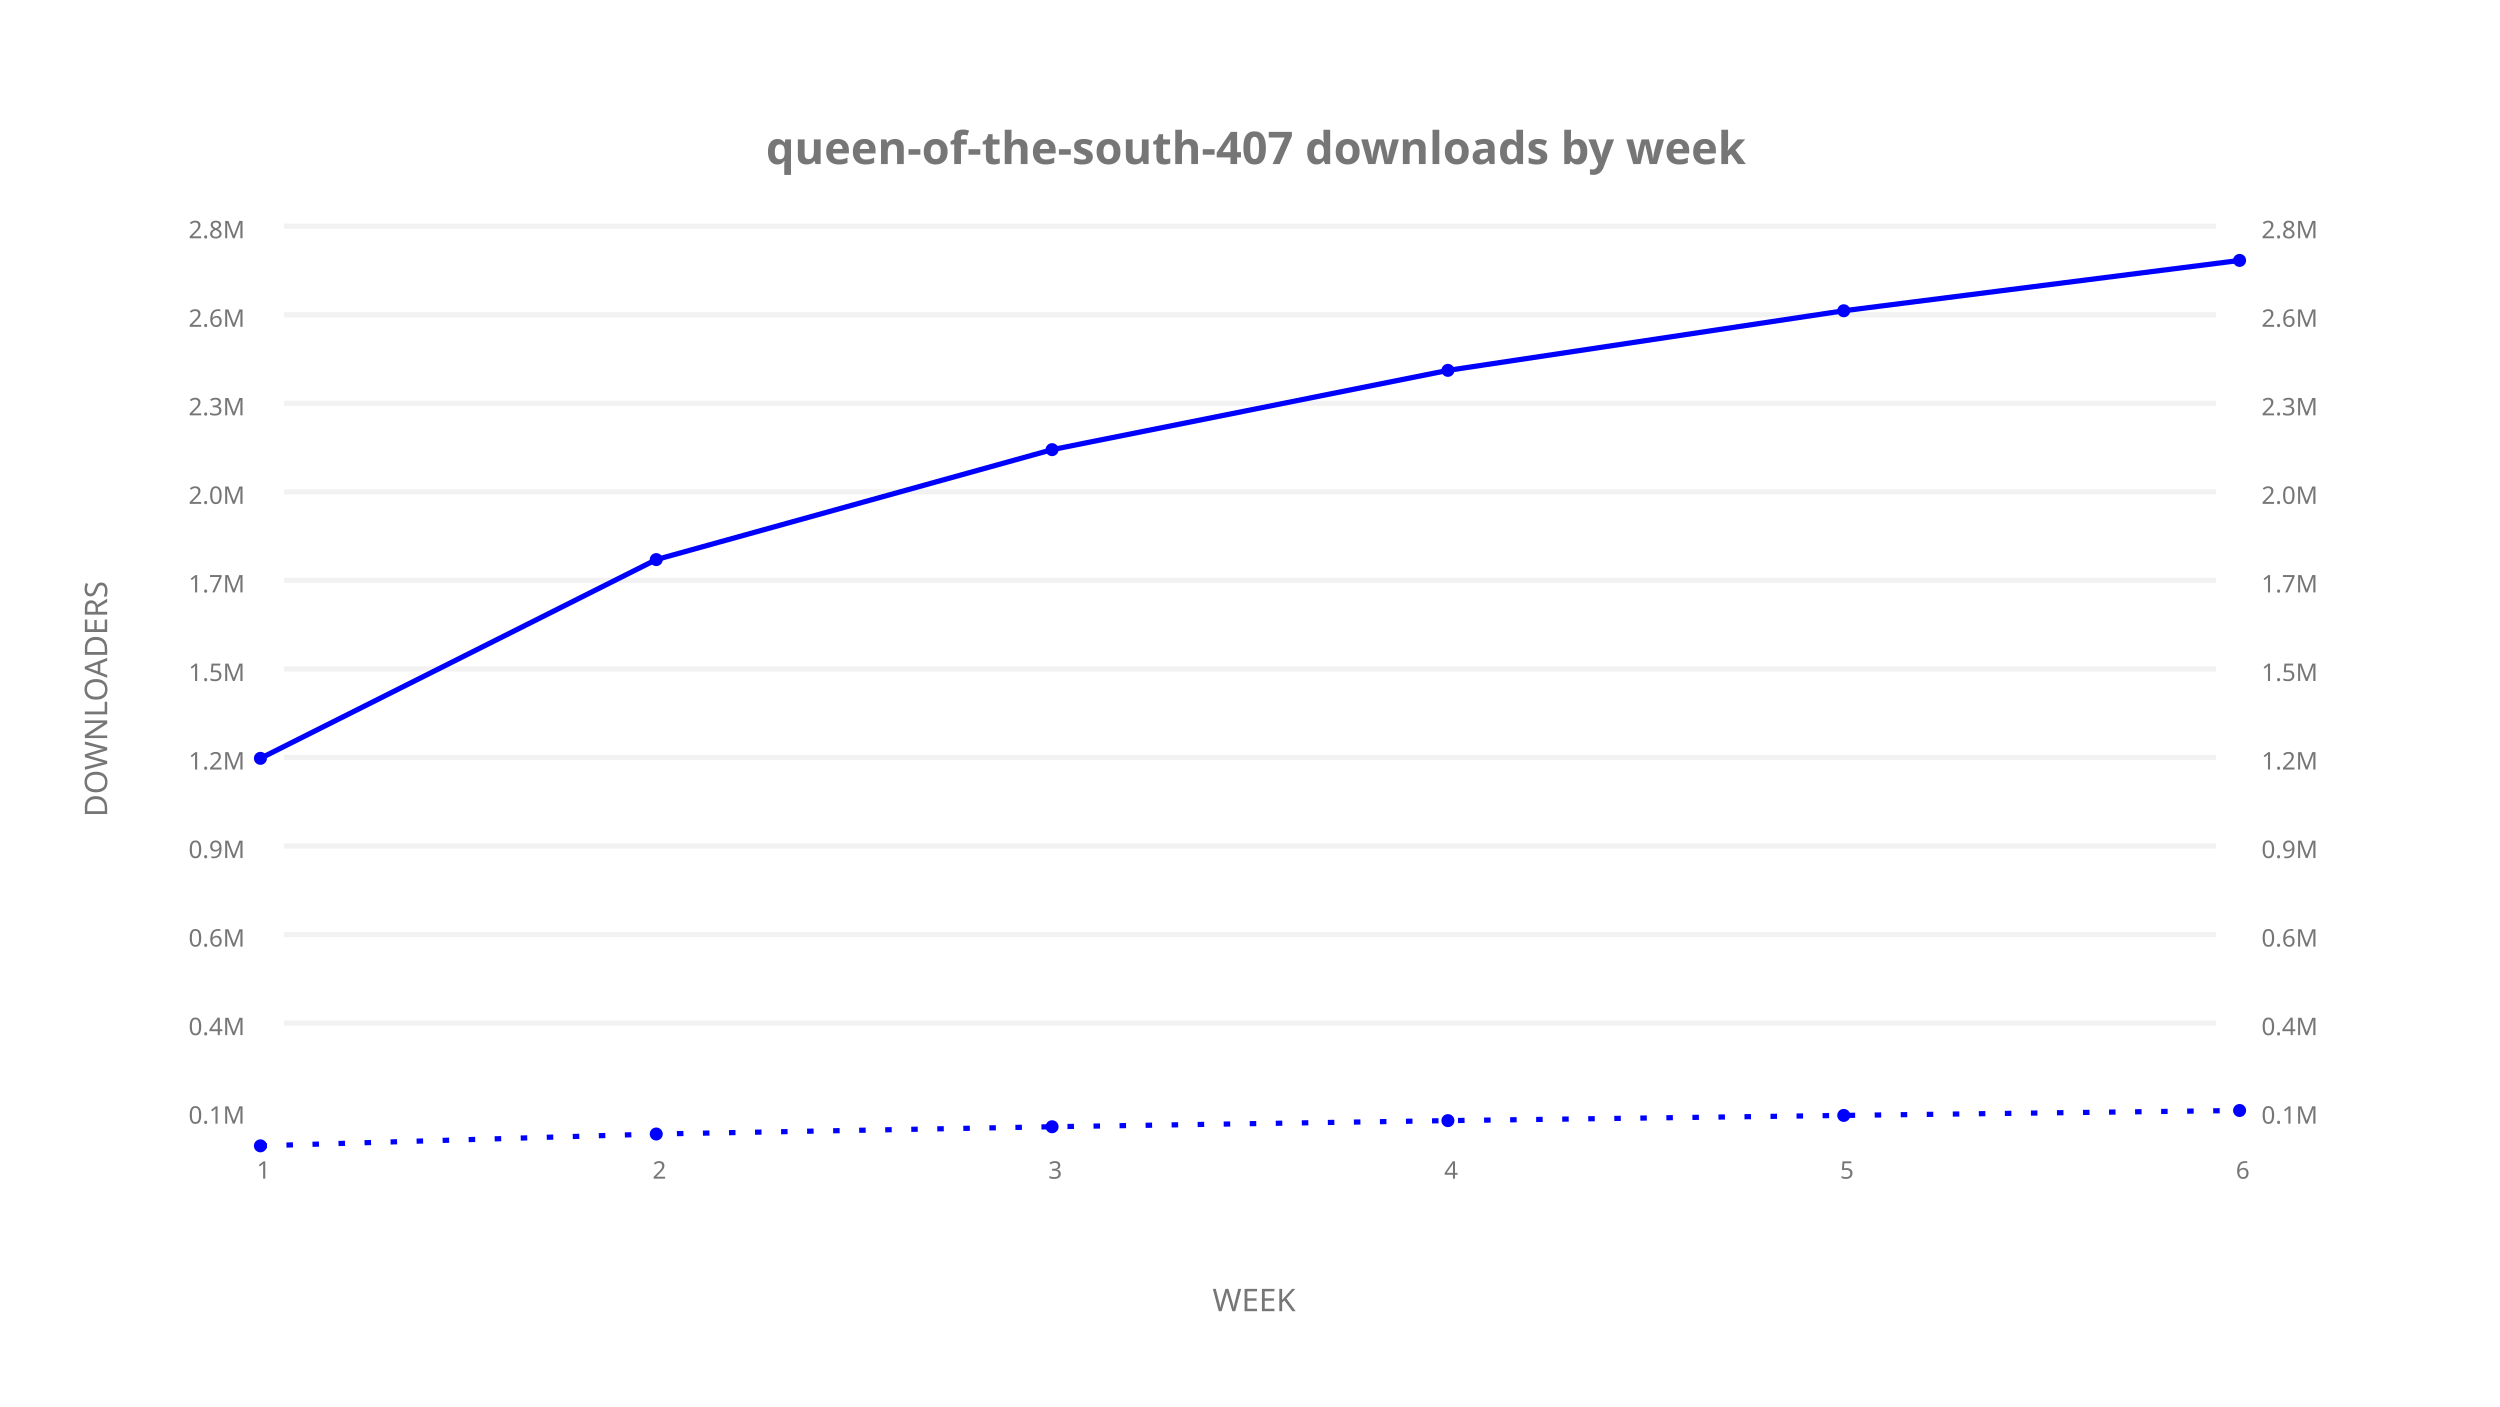
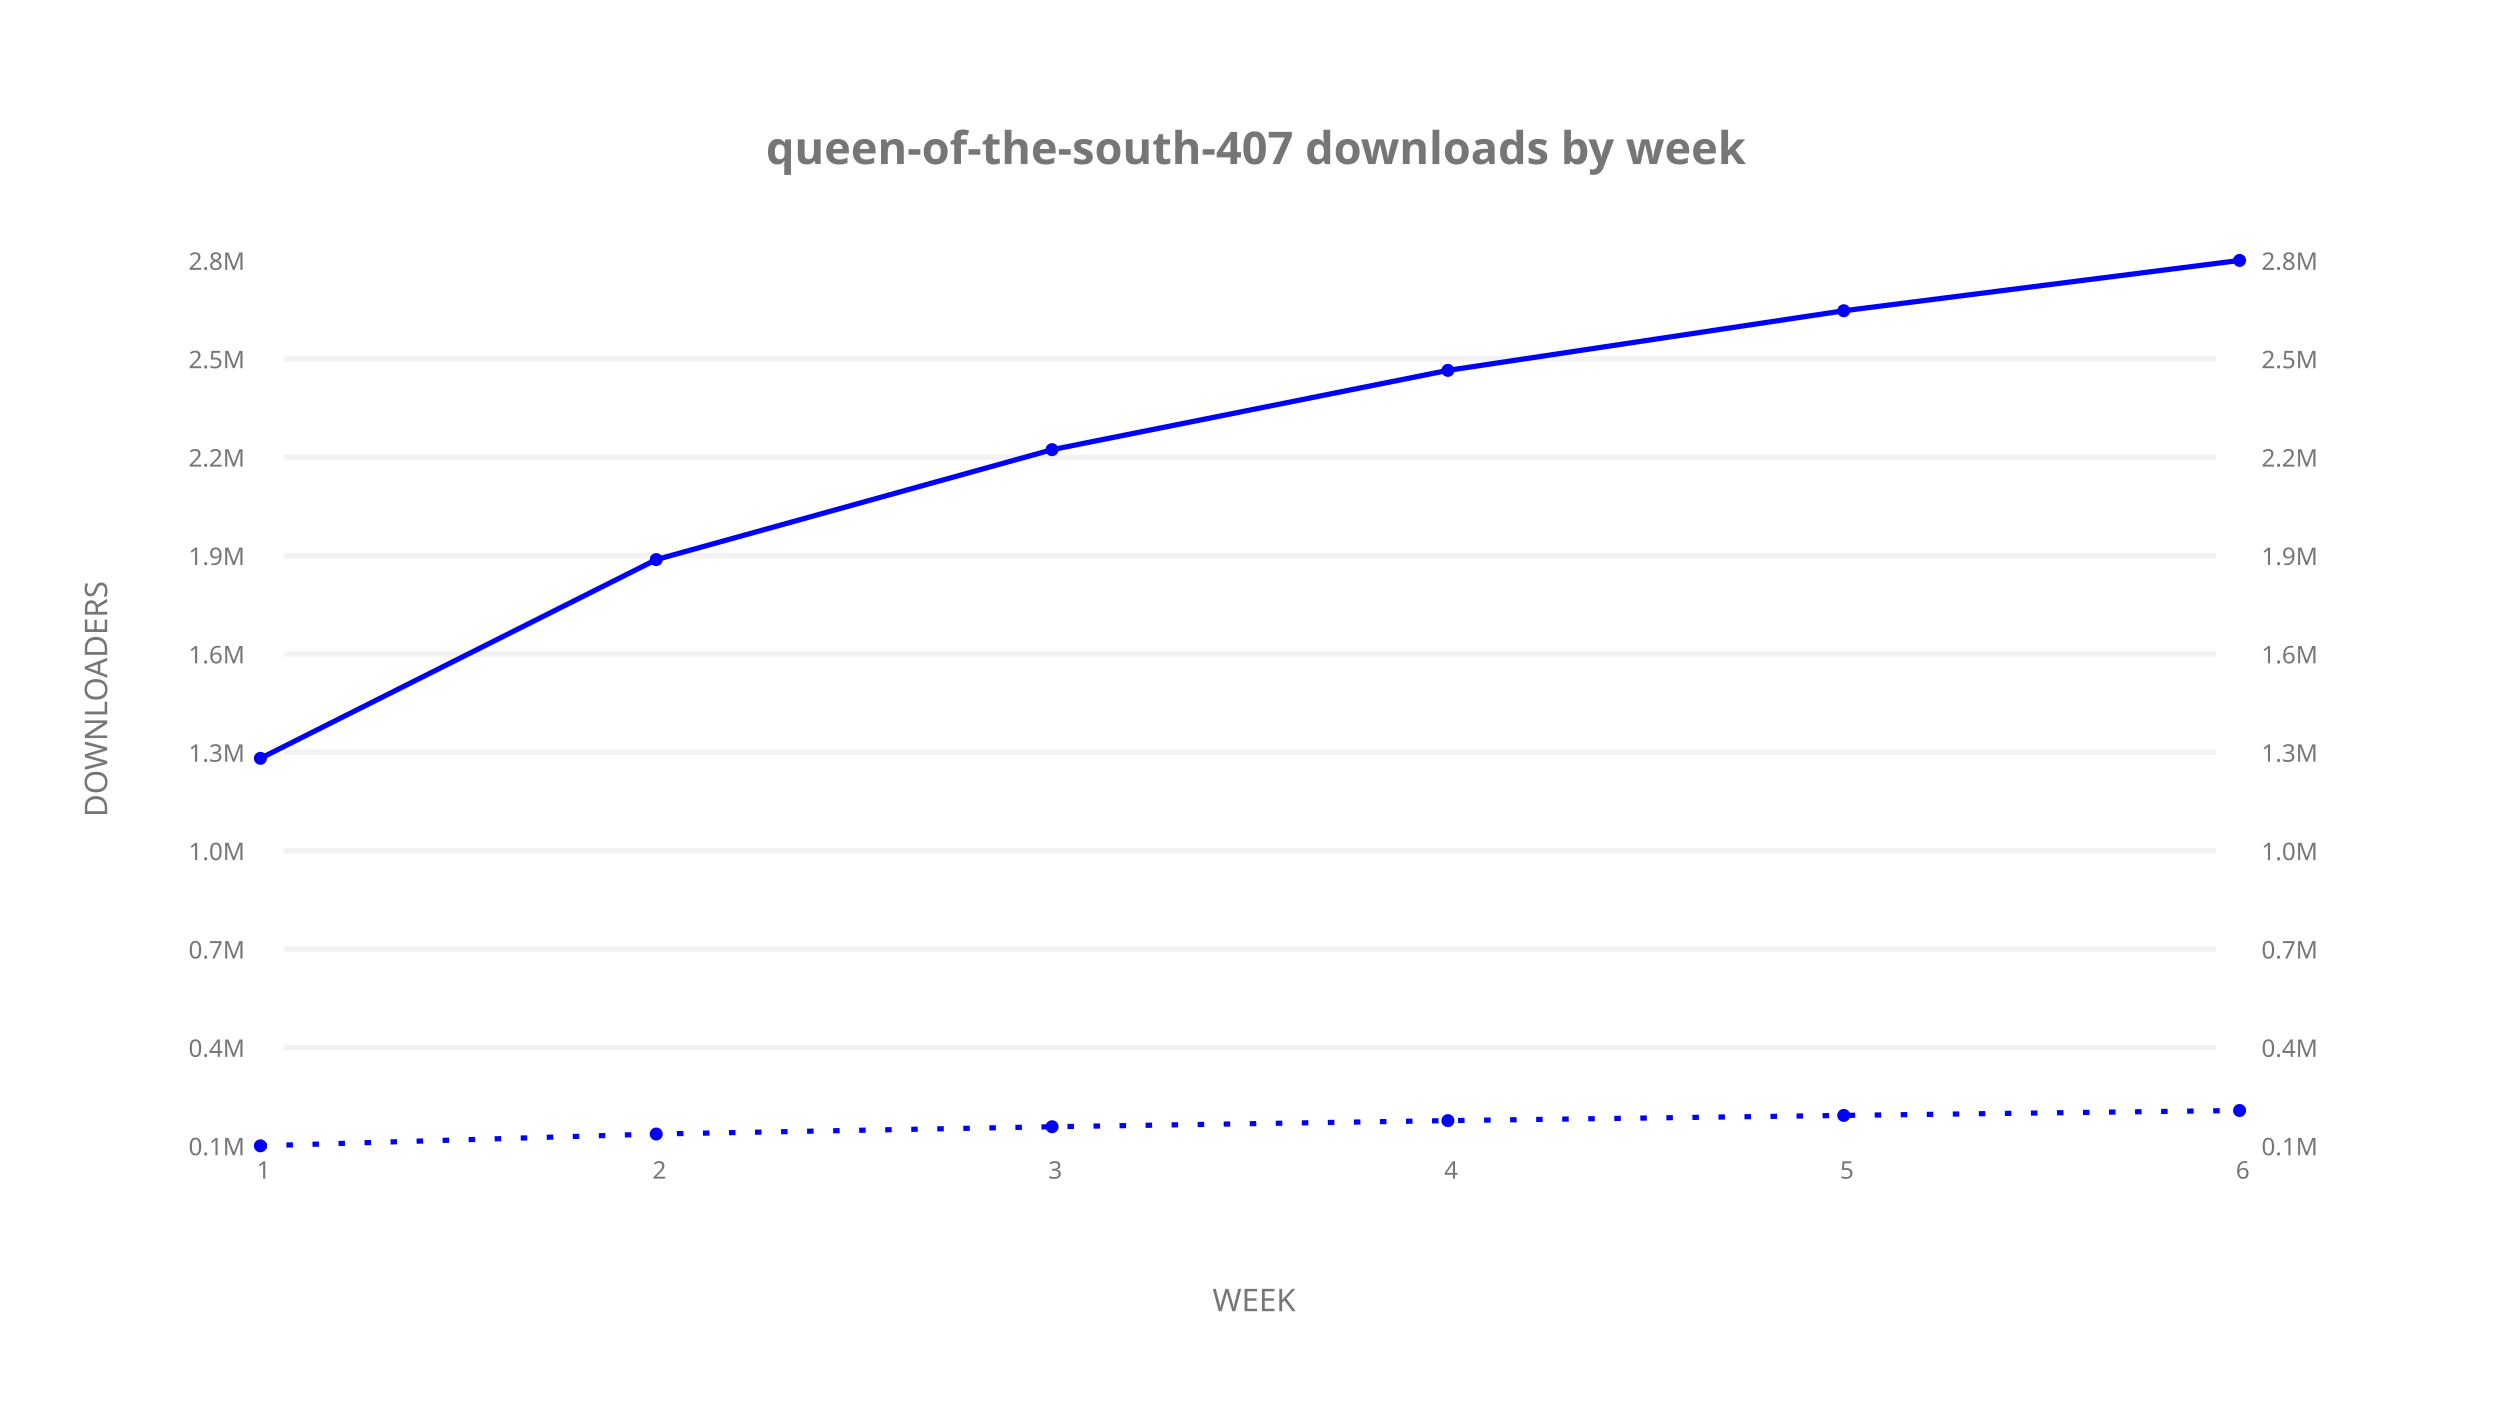
<svg xmlns="http://www.w3.org/2000/svg" xml:space="preserve" id="queen-of-the-south-407-downloads-by-week-queen-of-the-south-407-week" x="0px" y="0px" width="1920px" height="1080px" viewBox="0 0 1920 1080" enable-background="new 0 0 1920 1080" role="img">
  <g id="annotations">
    <text x="960" y="126" font-family="Atkinson Hyperlegible" font-size="26pt" text-anchor="middle" text-align="center" font-weight="600" font-style="normal" style="fill:rgb(118,118,118); fill-opacity:1; stroke:rgb(118,118,118); stroke-opacity:0; stroke-width:0.5"> queen-of-the-south-407 downloads by week</text>
    <g id="axes-lines">
      <text x="960" y="1007" font-family="Atkinson Hyperlegible" font-size="18pt" text-anchor="middle" text-align="center" font-weight="500" font-style="normal" style="fill:rgb(118,118,118); fill-opacity:1; stroke:rgb(118,118,118); stroke-opacity:0; stroke-width:0.5"> WEEK</text>
      <text x="73" y="540" font-family="Atkinson Hyperlegible" font-size="18pt" text-anchor="middle" text-align="center" dominant-baseline="central" font-weight="500" font-style="normal" style="fill:rgb(118,118,118); fill-opacity:1; stroke:rgb(118,118,118); stroke-opacity:0; stroke-width:0.5" transform="rotate(-90,73,540)"> DOWNLOADERS</text>
    </g>
    <g id="tic-y-label-lines">
-       <line x1="218" y1="785.744" x2="1702" y2="785.744" style="fill:rgb(0,0,255); fill-opacity:0; stroke:rgb(242,242,242); stroke-opacity:1; stroke-width:4" />
-       <line x1="218" y1="717.744" x2="1702" y2="717.744" style="fill:rgb(0,0,255); fill-opacity:0; stroke:rgb(242,242,242); stroke-opacity:1; stroke-width:4" />
-       <line x1="218" y1="649.744" x2="1702" y2="649.744" style="fill:rgb(0,0,255); fill-opacity:0; stroke:rgb(242,242,242); stroke-opacity:1; stroke-width:4" />
-       <line x1="218" y1="581.744" x2="1702" y2="581.744" style="fill:rgb(0,0,255); fill-opacity:0; stroke:rgb(242,242,242); stroke-opacity:1; stroke-width:4" />
-       <line x1="218" y1="513.744" x2="1702" y2="513.744" style="fill:rgb(0,0,255); fill-opacity:0; stroke:rgb(242,242,242); stroke-opacity:1; stroke-width:4" />
-       <line x1="218" y1="445.744" x2="1702" y2="445.744" style="fill:rgb(0,0,255); fill-opacity:0; stroke:rgb(242,242,242); stroke-opacity:1; stroke-width:4" />
-       <line x1="218" y1="377.744" x2="1702" y2="377.744" style="fill:rgb(0,0,255); fill-opacity:0; stroke:rgb(242,242,242); stroke-opacity:1; stroke-width:4" />
-       <line x1="218" y1="309.744" x2="1702" y2="309.744" style="fill:rgb(0,0,255); fill-opacity:0; stroke:rgb(242,242,242); stroke-opacity:1; stroke-width:4" />
-       <line x1="218" y1="241.744" x2="1702" y2="241.744" style="fill:rgb(0,0,255); fill-opacity:0; stroke:rgb(242,242,242); stroke-opacity:1; stroke-width:4" />
-       <line x1="218" y1="173.744" x2="1702" y2="173.744" style="fill:rgb(0,0,255); fill-opacity:0; stroke:rgb(242,242,242); stroke-opacity:1; stroke-width:4" />
+       <line x1="218" y1="804.444" x2="1702" y2="804.444" style="fill:rgb(0,0,255); fill-opacity:0; stroke:rgb(242,242,242); stroke-opacity:1; stroke-width:4" />
+       <line x1="218" y1="728.889" x2="1702" y2="728.889" style="fill:rgb(0,0,255); fill-opacity:0; stroke:rgb(242,242,242); stroke-opacity:1; stroke-width:4" />
+       <line x1="218" y1="653.333" x2="1702" y2="653.333" style="fill:rgb(0,0,255); fill-opacity:0; stroke:rgb(242,242,242); stroke-opacity:1; stroke-width:4" />
+       <line x1="218" y1="577.778" x2="1702" y2="577.778" style="fill:rgb(0,0,255); fill-opacity:0; stroke:rgb(242,242,242); stroke-opacity:1; stroke-width:4" />
+       <line x1="218" y1="502.222" x2="1702" y2="502.222" style="fill:rgb(0,0,255); fill-opacity:0; stroke:rgb(242,242,242); stroke-opacity:1; stroke-width:4" />
+       <line x1="218" y1="426.667" x2="1702" y2="426.667" style="fill:rgb(0,0,255); fill-opacity:0; stroke:rgb(242,242,242); stroke-opacity:1; stroke-width:4" />
+       <line x1="218" y1="351.111" x2="1702" y2="351.111" style="fill:rgb(0,0,255); fill-opacity:0; stroke:rgb(242,242,242); stroke-opacity:1; stroke-width:4" />
+       <line x1="218" y1="275.556" x2="1702" y2="275.556" style="fill:rgb(0,0,255); fill-opacity:0; stroke:rgb(242,242,242); stroke-opacity:1; stroke-width:4" />
    </g>
    <g id="tic-x-labels">
      <text x="200" y="898" font-family="Atkinson Hyperlegible" font-size="14pt" text-anchor="middle" text-align="center" dominant-baseline="central" font-weight="400" font-style="normal" style="fill:rgb(118,118,118); fill-opacity:1; stroke:rgb(118,118,118); stroke-opacity:0; stroke-width:0.5"> 1</text>
      <text x="504" y="898" font-family="Atkinson Hyperlegible" font-size="14pt" text-anchor="middle" text-align="center" dominant-baseline="central" font-weight="400" font-style="normal" style="fill:rgb(118,118,118); fill-opacity:1; stroke:rgb(118,118,118); stroke-opacity:0; stroke-width:0.5"> 2</text>
      <text x="808" y="898" font-family="Atkinson Hyperlegible" font-size="14pt" text-anchor="middle" text-align="center" dominant-baseline="central" font-weight="400" font-style="normal" style="fill:rgb(118,118,118); fill-opacity:1; stroke:rgb(118,118,118); stroke-opacity:0; stroke-width:0.5"> 3</text>
      <text x="1112" y="898" font-family="Atkinson Hyperlegible" font-size="14pt" text-anchor="middle" text-align="center" dominant-baseline="central" font-weight="400" font-style="normal" style="fill:rgb(118,118,118); fill-opacity:1; stroke:rgb(118,118,118); stroke-opacity:0; stroke-width:0.5"> 4</text>
      <text x="1416" y="898" font-family="Atkinson Hyperlegible" font-size="14pt" text-anchor="middle" text-align="center" dominant-baseline="central" font-weight="400" font-style="normal" style="fill:rgb(118,118,118); fill-opacity:1; stroke:rgb(118,118,118); stroke-opacity:0; stroke-width:0.5"> 5</text>
      <text x="1720" y="898" font-family="Atkinson Hyperlegible" font-size="14pt" text-anchor="middle" text-align="center" dominant-baseline="central" font-weight="400" font-style="normal" style="fill:rgb(118,118,118); fill-opacity:1; stroke:rgb(118,118,118); stroke-opacity:0; stroke-width:0.5"> 6</text>
    </g>
    <g id="tic-y-labels">
-       <text x="164" y="855.744" font-family="Atkinson Hyperlegible" font-size="14pt" text-anchor="middle" text-align="center" dominant-baseline="central" font-weight="400" font-style="normal" style="fill:rgb(118,118,118); fill-opacity:1; stroke:rgb(118,118,118); stroke-opacity:0; stroke-width:0.5"> 0.1M</text>
-       <text x="1756" y="855.744" font-family="Atkinson Hyperlegible" font-size="14pt" text-anchor="middle" text-align="center" dominant-baseline="central" font-weight="400" font-style="normal" style="fill:rgb(118,118,118); fill-opacity:1; stroke:rgb(118,118,118); stroke-opacity:0; stroke-width:0.5"> 0.1M</text>
-       <text x="164" y="787.744" font-family="Atkinson Hyperlegible" font-size="14pt" text-anchor="middle" text-align="center" dominant-baseline="central" font-weight="400" font-style="normal" style="fill:rgb(118,118,118); fill-opacity:1; stroke:rgb(118,118,118); stroke-opacity:0; stroke-width:0.5"> 0.4M</text>
-       <text x="1756" y="787.744" font-family="Atkinson Hyperlegible" font-size="14pt" text-anchor="middle" text-align="center" dominant-baseline="central" font-weight="400" font-style="normal" style="fill:rgb(118,118,118); fill-opacity:1; stroke:rgb(118,118,118); stroke-opacity:0; stroke-width:0.5"> 0.4M</text>
-       <text x="164" y="719.744" font-family="Atkinson Hyperlegible" font-size="14pt" text-anchor="middle" text-align="center" dominant-baseline="central" font-weight="400" font-style="normal" style="fill:rgb(118,118,118); fill-opacity:1; stroke:rgb(118,118,118); stroke-opacity:0; stroke-width:0.5"> 0.6M</text>
-       <text x="1756" y="719.744" font-family="Atkinson Hyperlegible" font-size="14pt" text-anchor="middle" text-align="center" dominant-baseline="central" font-weight="400" font-style="normal" style="fill:rgb(118,118,118); fill-opacity:1; stroke:rgb(118,118,118); stroke-opacity:0; stroke-width:0.5"> 0.6M</text>
-       <text x="164" y="651.744" font-family="Atkinson Hyperlegible" font-size="14pt" text-anchor="middle" text-align="center" dominant-baseline="central" font-weight="400" font-style="normal" style="fill:rgb(118,118,118); fill-opacity:1; stroke:rgb(118,118,118); stroke-opacity:0; stroke-width:0.5"> 0.9M</text>
-       <text x="1756" y="651.744" font-family="Atkinson Hyperlegible" font-size="14pt" text-anchor="middle" text-align="center" dominant-baseline="central" font-weight="400" font-style="normal" style="fill:rgb(118,118,118); fill-opacity:1; stroke:rgb(118,118,118); stroke-opacity:0; stroke-width:0.5"> 0.9M</text>
-       <text x="164" y="583.744" font-family="Atkinson Hyperlegible" font-size="14pt" text-anchor="middle" text-align="center" dominant-baseline="central" font-weight="400" font-style="normal" style="fill:rgb(118,118,118); fill-opacity:1; stroke:rgb(118,118,118); stroke-opacity:0; stroke-width:0.5"> 1.2M</text>
-       <text x="1756" y="583.744" font-family="Atkinson Hyperlegible" font-size="14pt" text-anchor="middle" text-align="center" dominant-baseline="central" font-weight="400" font-style="normal" style="fill:rgb(118,118,118); fill-opacity:1; stroke:rgb(118,118,118); stroke-opacity:0; stroke-width:0.5"> 1.2M</text>
-       <text x="164" y="515.744" font-family="Atkinson Hyperlegible" font-size="14pt" text-anchor="middle" text-align="center" dominant-baseline="central" font-weight="400" font-style="normal" style="fill:rgb(118,118,118); fill-opacity:1; stroke:rgb(118,118,118); stroke-opacity:0; stroke-width:0.5"> 1.5M</text>
-       <text x="1756" y="515.744" font-family="Atkinson Hyperlegible" font-size="14pt" text-anchor="middle" text-align="center" dominant-baseline="central" font-weight="400" font-style="normal" style="fill:rgb(118,118,118); fill-opacity:1; stroke:rgb(118,118,118); stroke-opacity:0; stroke-width:0.5"> 1.5M</text>
-       <text x="164" y="447.744" font-family="Atkinson Hyperlegible" font-size="14pt" text-anchor="middle" text-align="center" dominant-baseline="central" font-weight="400" font-style="normal" style="fill:rgb(118,118,118); fill-opacity:1; stroke:rgb(118,118,118); stroke-opacity:0; stroke-width:0.5"> 1.7M</text>
-       <text x="1756" y="447.744" font-family="Atkinson Hyperlegible" font-size="14pt" text-anchor="middle" text-align="center" dominant-baseline="central" font-weight="400" font-style="normal" style="fill:rgb(118,118,118); fill-opacity:1; stroke:rgb(118,118,118); stroke-opacity:0; stroke-width:0.5"> 1.7M</text>
-       <text x="164" y="379.744" font-family="Atkinson Hyperlegible" font-size="14pt" text-anchor="middle" text-align="center" dominant-baseline="central" font-weight="400" font-style="normal" style="fill:rgb(118,118,118); fill-opacity:1; stroke:rgb(118,118,118); stroke-opacity:0; stroke-width:0.5"> 2.0M</text>
-       <text x="1756" y="379.744" font-family="Atkinson Hyperlegible" font-size="14pt" text-anchor="middle" text-align="center" dominant-baseline="central" font-weight="400" font-style="normal" style="fill:rgb(118,118,118); fill-opacity:1; stroke:rgb(118,118,118); stroke-opacity:0; stroke-width:0.5"> 2.0M</text>
-       <text x="164" y="311.744" font-family="Atkinson Hyperlegible" font-size="14pt" text-anchor="middle" text-align="center" dominant-baseline="central" font-weight="400" font-style="normal" style="fill:rgb(118,118,118); fill-opacity:1; stroke:rgb(118,118,118); stroke-opacity:0; stroke-width:0.5"> 2.3M</text>
-       <text x="1756" y="311.744" font-family="Atkinson Hyperlegible" font-size="14pt" text-anchor="middle" text-align="center" dominant-baseline="central" font-weight="400" font-style="normal" style="fill:rgb(118,118,118); fill-opacity:1; stroke:rgb(118,118,118); stroke-opacity:0; stroke-width:0.5"> 2.3M</text>
-       <text x="164" y="243.744" font-family="Atkinson Hyperlegible" font-size="14pt" text-anchor="middle" text-align="center" dominant-baseline="central" font-weight="400" font-style="normal" style="fill:rgb(118,118,118); fill-opacity:1; stroke:rgb(118,118,118); stroke-opacity:0; stroke-width:0.5"> 2.6M</text>
-       <text x="1756" y="243.744" font-family="Atkinson Hyperlegible" font-size="14pt" text-anchor="middle" text-align="center" dominant-baseline="central" font-weight="400" font-style="normal" style="fill:rgb(118,118,118); fill-opacity:1; stroke:rgb(118,118,118); stroke-opacity:0; stroke-width:0.5"> 2.6M</text>
-       <text x="164" y="175.744" font-family="Atkinson Hyperlegible" font-size="14pt" text-anchor="middle" text-align="center" dominant-baseline="central" font-weight="400" font-style="normal" style="fill:rgb(118,118,118); fill-opacity:1; stroke:rgb(118,118,118); stroke-opacity:0; stroke-width:0.5"> 2.8M</text>
-       <text x="1756" y="175.744" font-family="Atkinson Hyperlegible" font-size="14pt" text-anchor="middle" text-align="center" dominant-baseline="central" font-weight="400" font-style="normal" style="fill:rgb(118,118,118); fill-opacity:1; stroke:rgb(118,118,118); stroke-opacity:0; stroke-width:0.5"> 2.8M</text>
+       <text x="164" y="880" font-family="Atkinson Hyperlegible" font-size="14pt" text-anchor="middle" text-align="center" dominant-baseline="central" font-weight="400" font-style="normal" style="fill:rgb(118,118,118); fill-opacity:1; stroke:rgb(118,118,118); stroke-opacity:0; stroke-width:0.5"> 0.1M</text>
+       <text x="1756" y="880" font-family="Atkinson Hyperlegible" font-size="14pt" text-anchor="middle" text-align="center" dominant-baseline="central" font-weight="400" font-style="normal" style="fill:rgb(118,118,118); fill-opacity:1; stroke:rgb(118,118,118); stroke-opacity:0; stroke-width:0.5"> 0.1M</text>
+       <text x="164" y="804.444" font-family="Atkinson Hyperlegible" font-size="14pt" text-anchor="middle" text-align="center" dominant-baseline="central" font-weight="400" font-style="normal" style="fill:rgb(118,118,118); fill-opacity:1; stroke:rgb(118,118,118); stroke-opacity:0; stroke-width:0.5"> 0.4M</text>
+       <text x="1756" y="804.444" font-family="Atkinson Hyperlegible" font-size="14pt" text-anchor="middle" text-align="center" dominant-baseline="central" font-weight="400" font-style="normal" style="fill:rgb(118,118,118); fill-opacity:1; stroke:rgb(118,118,118); stroke-opacity:0; stroke-width:0.5"> 0.4M</text>
+       <text x="164" y="728.889" font-family="Atkinson Hyperlegible" font-size="14pt" text-anchor="middle" text-align="center" dominant-baseline="central" font-weight="400" font-style="normal" style="fill:rgb(118,118,118); fill-opacity:1; stroke:rgb(118,118,118); stroke-opacity:0; stroke-width:0.5"> 0.7M</text>
+       <text x="1756" y="728.889" font-family="Atkinson Hyperlegible" font-size="14pt" text-anchor="middle" text-align="center" dominant-baseline="central" font-weight="400" font-style="normal" style="fill:rgb(118,118,118); fill-opacity:1; stroke:rgb(118,118,118); stroke-opacity:0; stroke-width:0.5"> 0.7M</text>
+       <text x="164" y="653.333" font-family="Atkinson Hyperlegible" font-size="14pt" text-anchor="middle" text-align="center" dominant-baseline="central" font-weight="400" font-style="normal" style="fill:rgb(118,118,118); fill-opacity:1; stroke:rgb(118,118,118); stroke-opacity:0; stroke-width:0.5"> 1.0M</text>
+       <text x="1756" y="653.333" font-family="Atkinson Hyperlegible" font-size="14pt" text-anchor="middle" text-align="center" dominant-baseline="central" font-weight="400" font-style="normal" style="fill:rgb(118,118,118); fill-opacity:1; stroke:rgb(118,118,118); stroke-opacity:0; stroke-width:0.5"> 1.0M</text>
+       <text x="164" y="577.778" font-family="Atkinson Hyperlegible" font-size="14pt" text-anchor="middle" text-align="center" dominant-baseline="central" font-weight="400" font-style="normal" style="fill:rgb(118,118,118); fill-opacity:1; stroke:rgb(118,118,118); stroke-opacity:0; stroke-width:0.5"> 1.3M</text>
+       <text x="1756" y="577.778" font-family="Atkinson Hyperlegible" font-size="14pt" text-anchor="middle" text-align="center" dominant-baseline="central" font-weight="400" font-style="normal" style="fill:rgb(118,118,118); fill-opacity:1; stroke:rgb(118,118,118); stroke-opacity:0; stroke-width:0.5"> 1.3M</text>
+       <text x="164" y="502.222" font-family="Atkinson Hyperlegible" font-size="14pt" text-anchor="middle" text-align="center" dominant-baseline="central" font-weight="400" font-style="normal" style="fill:rgb(118,118,118); fill-opacity:1; stroke:rgb(118,118,118); stroke-opacity:0; stroke-width:0.5"> 1.6M</text>
+       <text x="1756" y="502.222" font-family="Atkinson Hyperlegible" font-size="14pt" text-anchor="middle" text-align="center" dominant-baseline="central" font-weight="400" font-style="normal" style="fill:rgb(118,118,118); fill-opacity:1; stroke:rgb(118,118,118); stroke-opacity:0; stroke-width:0.5"> 1.6M</text>
+       <text x="164" y="426.667" font-family="Atkinson Hyperlegible" font-size="14pt" text-anchor="middle" text-align="center" dominant-baseline="central" font-weight="400" font-style="normal" style="fill:rgb(118,118,118); fill-opacity:1; stroke:rgb(118,118,118); stroke-opacity:0; stroke-width:0.5"> 1.9M</text>
+       <text x="1756" y="426.667" font-family="Atkinson Hyperlegible" font-size="14pt" text-anchor="middle" text-align="center" dominant-baseline="central" font-weight="400" font-style="normal" style="fill:rgb(118,118,118); fill-opacity:1; stroke:rgb(118,118,118); stroke-opacity:0; stroke-width:0.5"> 1.9M</text>
+       <text x="164" y="351.111" font-family="Atkinson Hyperlegible" font-size="14pt" text-anchor="middle" text-align="center" dominant-baseline="central" font-weight="400" font-style="normal" style="fill:rgb(118,118,118); fill-opacity:1; stroke:rgb(118,118,118); stroke-opacity:0; stroke-width:0.5"> 2.2M</text>
+       <text x="1756" y="351.111" font-family="Atkinson Hyperlegible" font-size="14pt" text-anchor="middle" text-align="center" dominant-baseline="central" font-weight="400" font-style="normal" style="fill:rgb(118,118,118); fill-opacity:1; stroke:rgb(118,118,118); stroke-opacity:0; stroke-width:0.5"> 2.2M</text>
+       <text x="164" y="275.556" font-family="Atkinson Hyperlegible" font-size="14pt" text-anchor="middle" text-align="center" dominant-baseline="central" font-weight="400" font-style="normal" style="fill:rgb(118,118,118); fill-opacity:1; stroke:rgb(118,118,118); stroke-opacity:0; stroke-width:0.5"> 2.5M</text>
+       <text x="1756" y="275.556" font-family="Atkinson Hyperlegible" font-size="14pt" text-anchor="middle" text-align="center" dominant-baseline="central" font-weight="400" font-style="normal" style="fill:rgb(118,118,118); fill-opacity:1; stroke:rgb(118,118,118); stroke-opacity:0; stroke-width:0.5"> 2.5M</text>
+       <text x="164" y="200" font-family="Atkinson Hyperlegible" font-size="14pt" text-anchor="middle" text-align="center" dominant-baseline="central" font-weight="400" font-style="normal" style="fill:rgb(118,118,118); fill-opacity:1; stroke:rgb(118,118,118); stroke-opacity:0; stroke-width:0.5"> 2.8M</text>
+       <text x="1756" y="200" font-family="Atkinson Hyperlegible" font-size="14pt" text-anchor="middle" text-align="center" dominant-baseline="central" font-weight="400" font-style="normal" style="fill:rgb(118,118,118); fill-opacity:1; stroke:rgb(118,118,118); stroke-opacity:0; stroke-width:0.5"> 2.8M</text>
    </g>
  </g>
  <g id="polyline-queen-of-the-south-407 downloads by week">
    <polyline points="200,582.399 504,429.765 808,345.329 1112,284.442 1416,238.661 1720,200 " style="fill:rgb(0,0,255); fill-opacity:0; stroke:rgb(0,0,255); stroke-opacity:1; stroke-width:4" />
  </g>
  <g id="markers-queen-of-the-south-407 downloads by week">
    <circle cx="200" cy="582.399" r="5" style="fill:rgb(0,0,255); fill-opacity:1; stroke:rgb(0,0,255); stroke-opacity:0; stroke-width:4">
</circle>
    <circle cx="504" cy="429.765" r="5" style="fill:rgb(0,0,255); fill-opacity:1; stroke:rgb(0,0,255); stroke-opacity:0; stroke-width:4">
</circle>
    <circle cx="808" cy="345.329" r="5" style="fill:rgb(0,0,255); fill-opacity:1; stroke:rgb(0,0,255); stroke-opacity:0; stroke-width:4">
</circle>
    <circle cx="1112" cy="284.442" r="5" style="fill:rgb(0,0,255); fill-opacity:1; stroke:rgb(0,0,255); stroke-opacity:0; stroke-width:4">
</circle>
    <circle cx="1416" cy="238.661" r="5" style="fill:rgb(0,0,255); fill-opacity:1; stroke:rgb(0,0,255); stroke-opacity:0; stroke-width:4">
</circle>
    <circle cx="1720" cy="200" r="5" style="fill:rgb(0,0,255); fill-opacity:1; stroke:rgb(0,0,255); stroke-opacity:0; stroke-width:4">
</circle>
  </g>
  <g id="polyline-queen-of-the-south-407 downloads by week uploaders">
    <polyline points="200,880 504,870.922 808,865.337 1112,860.638 1416,856.638 1720,852.862 " stroke-dasharray="5 15" style="fill:rgb(0,0,255); fill-opacity:0; stroke:rgb(0,0,255); stroke-opacity:1; stroke-width:4" />
  </g>
  <g id="markers-queen-of-the-south-407 downloads by week uploaders">
    <circle cx="200" cy="880" r="5" style="fill:rgb(0,0,255); fill-opacity:1; stroke:rgb(0,0,255); stroke-opacity:0; stroke-width:4">
</circle>
    <circle cx="504" cy="870.922" r="5" style="fill:rgb(0,0,255); fill-opacity:1; stroke:rgb(0,0,255); stroke-opacity:0; stroke-width:4">
</circle>
    <circle cx="808" cy="865.337" r="5" style="fill:rgb(0,0,255); fill-opacity:1; stroke:rgb(0,0,255); stroke-opacity:0; stroke-width:4">
</circle>
    <circle cx="1112" cy="860.638" r="5" style="fill:rgb(0,0,255); fill-opacity:1; stroke:rgb(0,0,255); stroke-opacity:0; stroke-width:4">
</circle>
    <circle cx="1416" cy="856.638" r="5" style="fill:rgb(0,0,255); fill-opacity:1; stroke:rgb(0,0,255); stroke-opacity:0; stroke-width:4">
</circle>
    <circle cx="1720" cy="852.862" r="5" style="fill:rgb(0,0,255); fill-opacity:1; stroke:rgb(0,0,255); stroke-opacity:0; stroke-width:4">
</circle>
  </g>
</svg>
